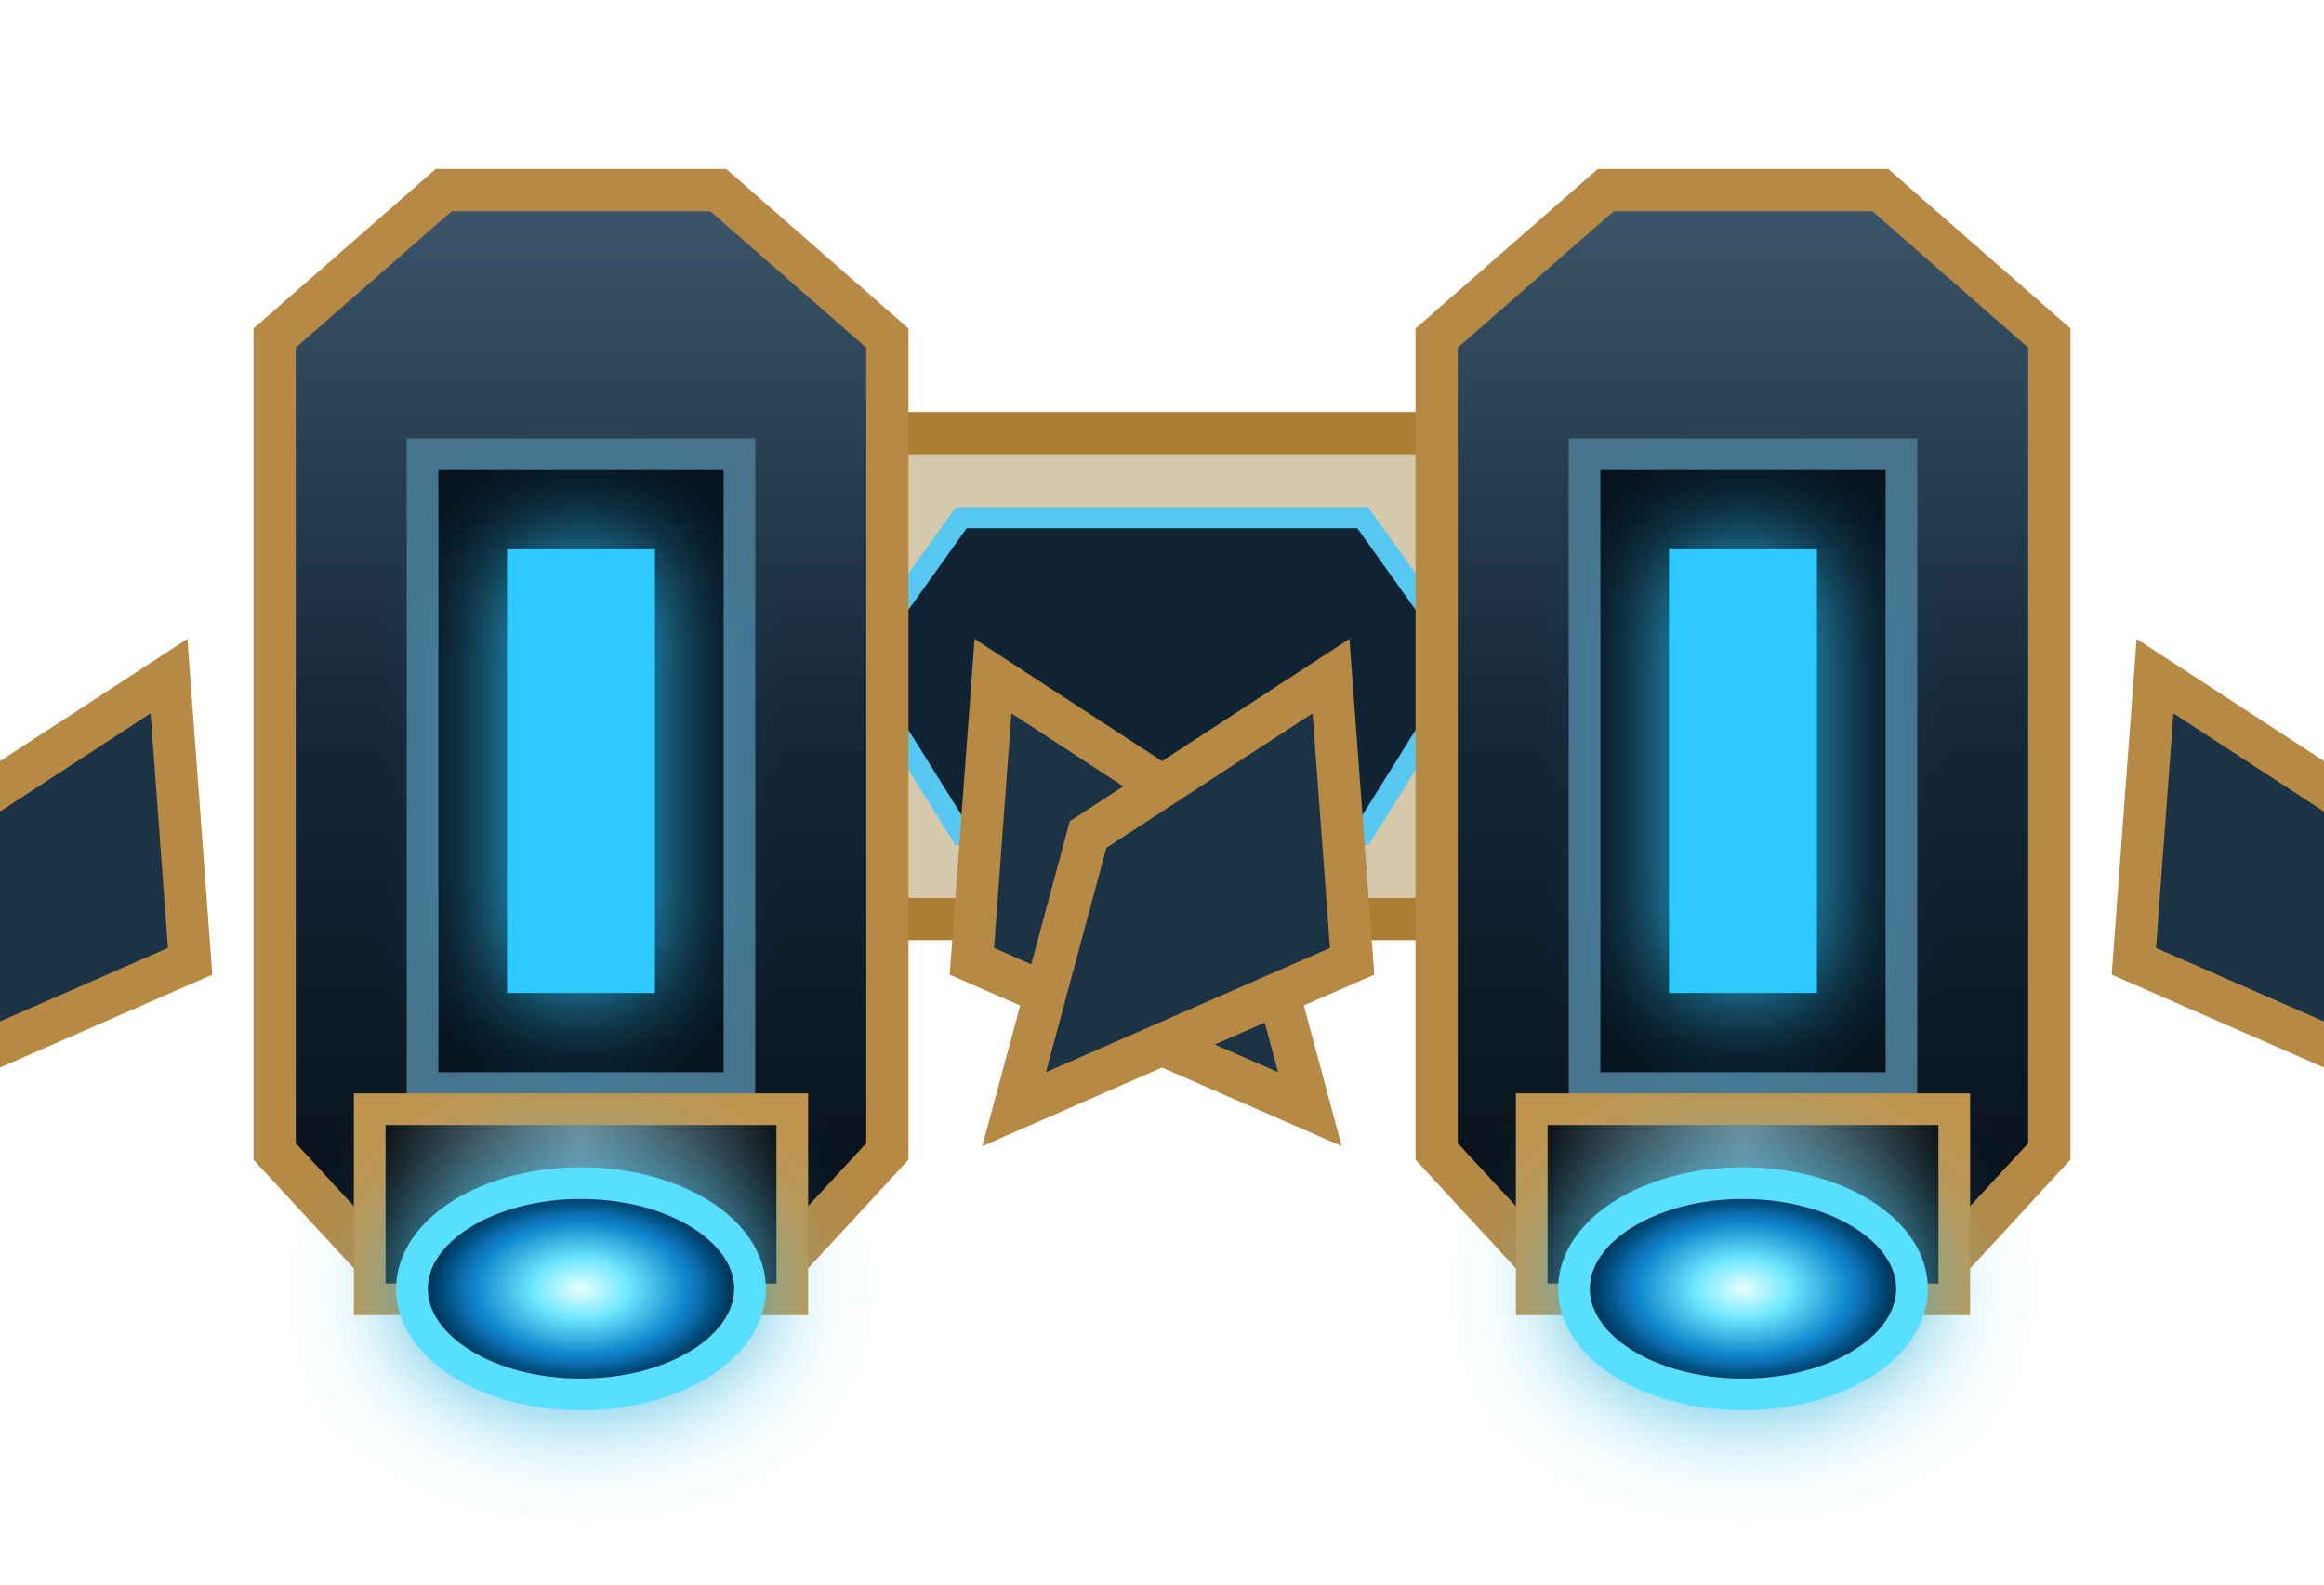
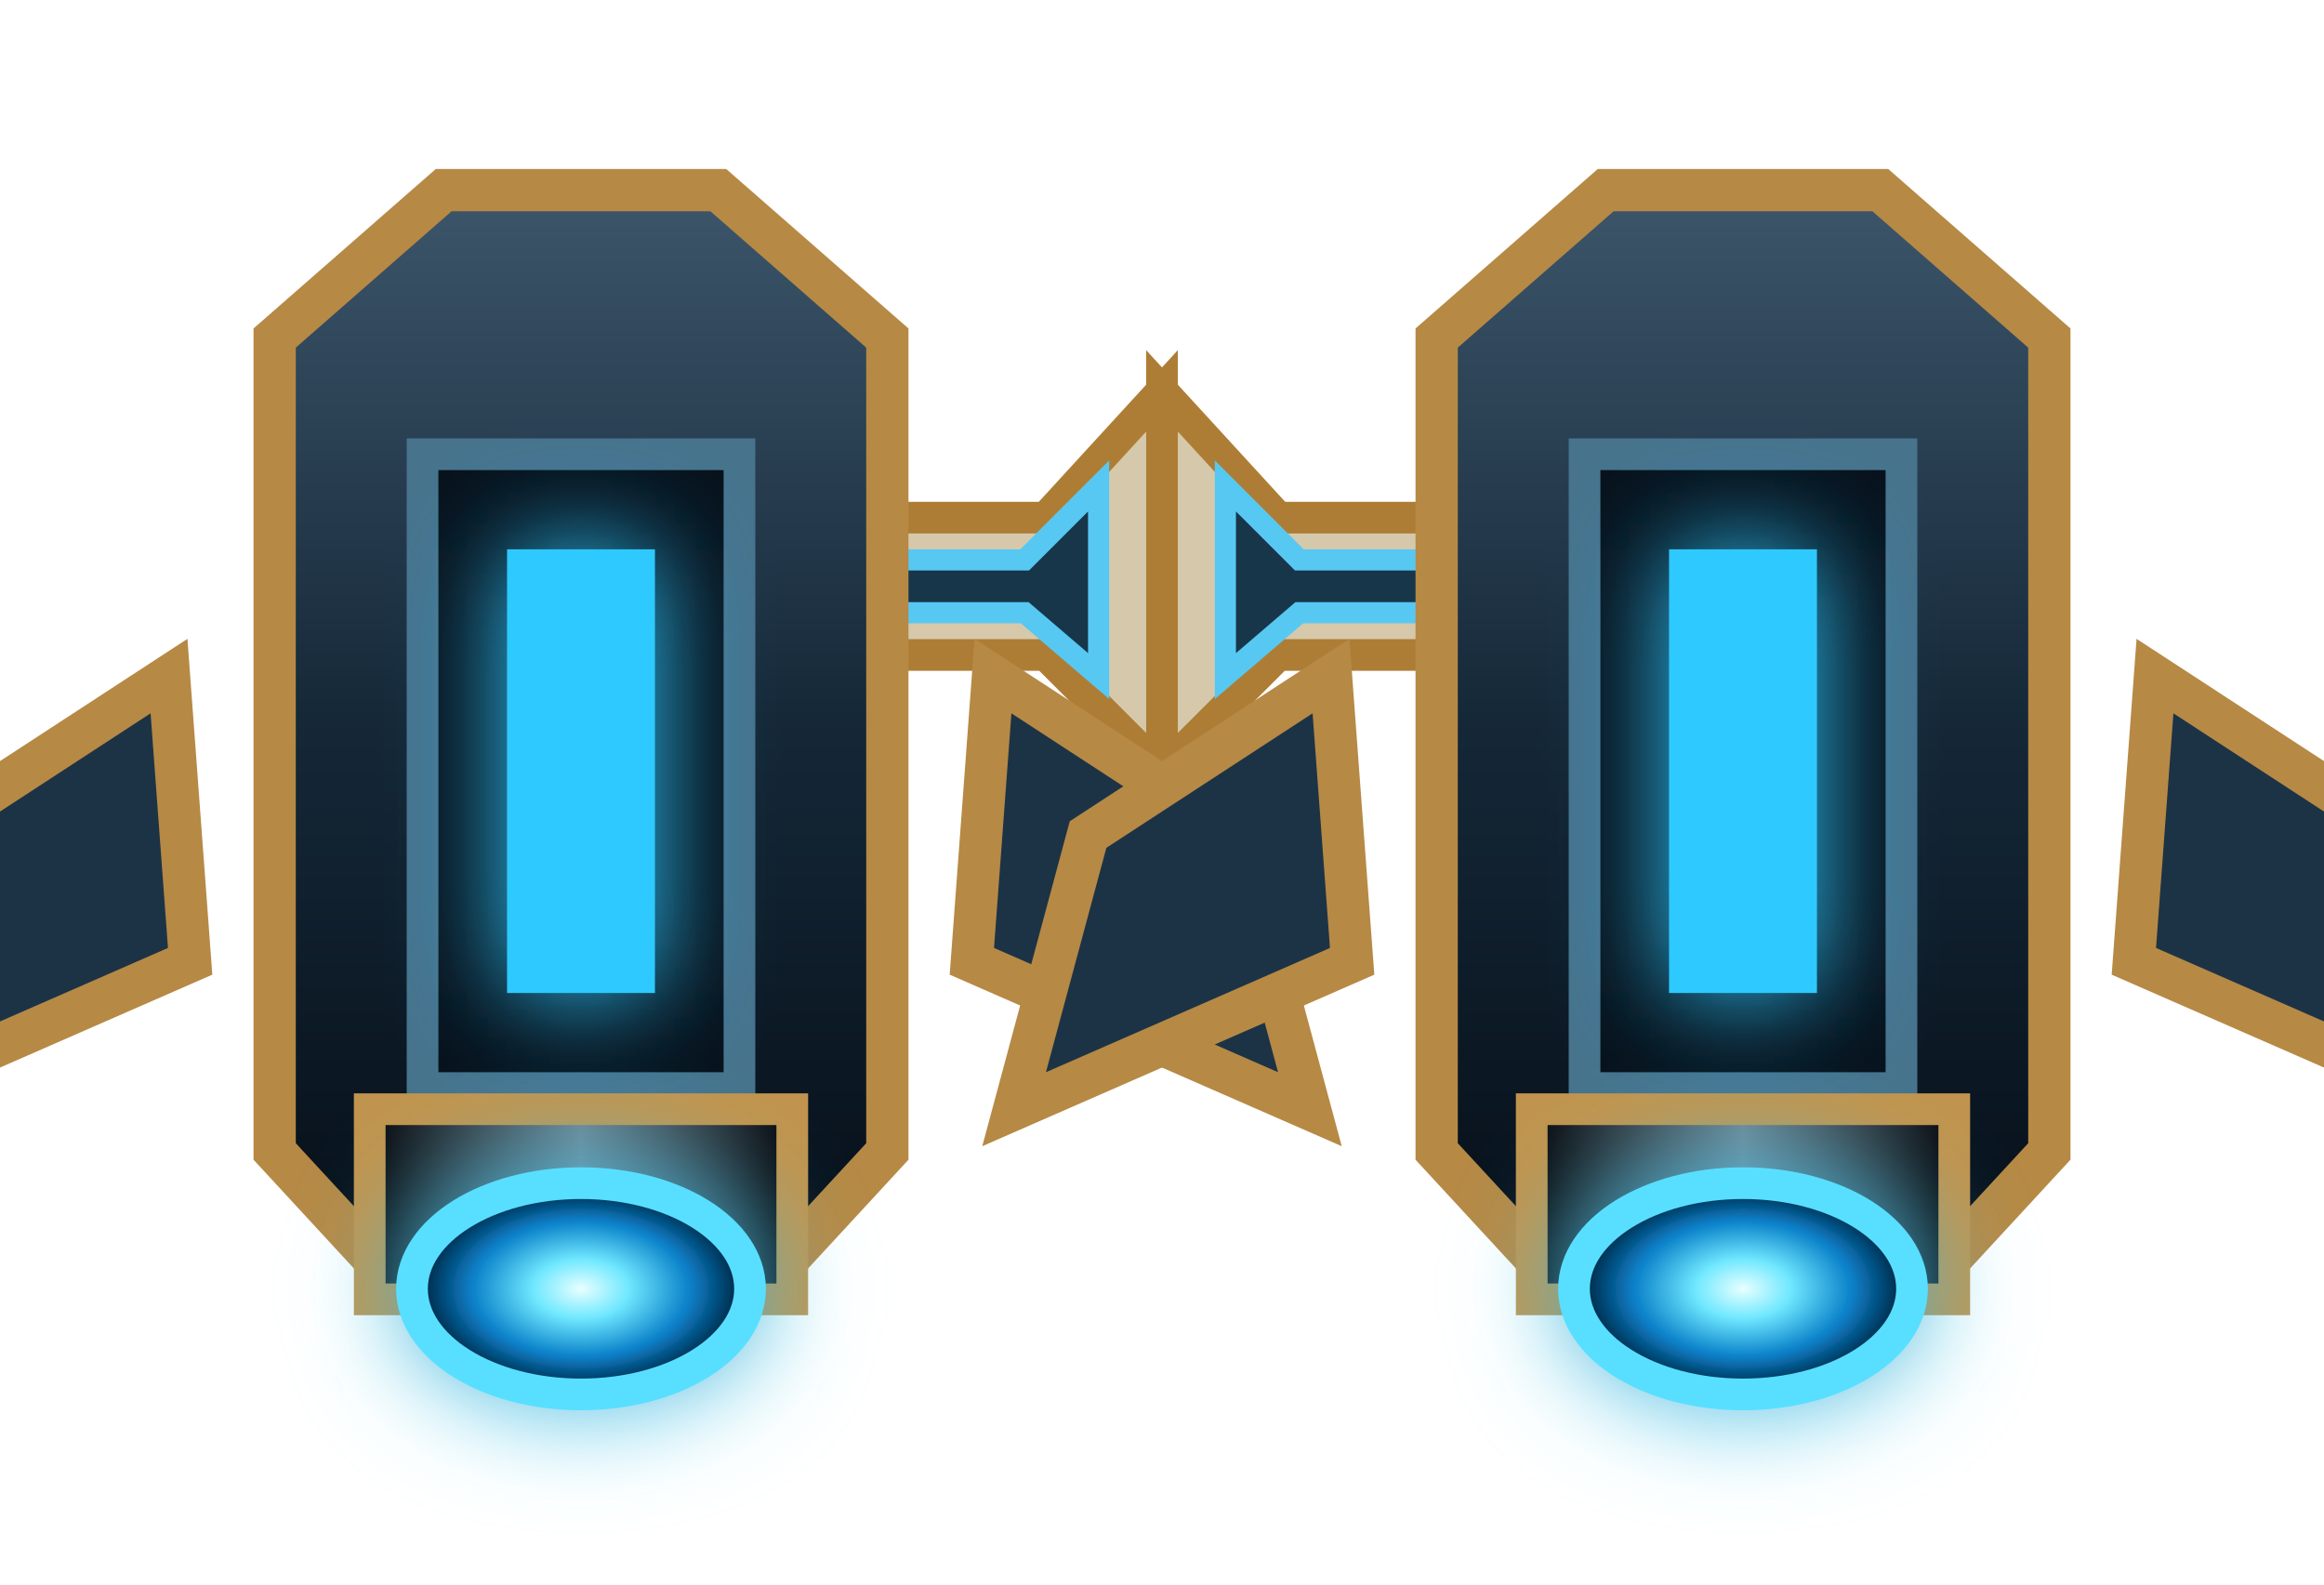
<svg xmlns="http://www.w3.org/2000/svg" viewBox="0 0 220 150" role="img" aria-label="Vector drive module">
  <defs>
    <linearGradient id="hull" x1="0" y1="0" x2="0" y2="1">
      <stop offset="0" stop-color="#3d566b" />
      <stop offset="0.48" stop-color="#152838" />
      <stop offset="1" stop-color="#050d16" />
    </linearGradient>
    <linearGradient id="nozzle" x1="0" y1="0" x2="1" y2="0">
      <stop offset="0" stop-color="#05080c" />
      <stop offset="0.5" stop-color="#71828c" />
      <stop offset="1" stop-color="#05080c" />
    </linearGradient>
    <radialGradient id="exhaust">
      <stop offset="0" stop-color="#e8ffff" />
      <stop offset="0.28" stop-color="#70e8ff" />
      <stop offset="0.65" stop-color="#087fc8" />
      <stop offset="1" stop-color="#031528" />
    </radialGradient>
    <filter id="driveGlow" x="-90%" y="-90%" width="280%" height="280%">
      <feGaussianBlur stdDeviation="5" result="blur" />
      <feMerge>
        <feMergeNode in="blur" />
        <feMergeNode in="SourceGraphic" />
      </feMerge>
    </filter>
  </defs>
-   <path d="M83 41h54l14 22-16 24h-50L69 63z" fill="#d6c9ab" stroke="#ae7d35" stroke-width="4" />
-   <path d="M91 49h38l10 14-10 16H91L81 63z" fill="#102333" stroke="#57c8f2" stroke-width="2" />
+   <path d="M81 49h18l11-12v36L99 62H81zM139 49h-18l-11-12v36l11-11h18z" fill="#d6c9ab" stroke="#ae7d35" stroke-width="3" />
+   <path d="M84 53h13l7-7v18l-7-6H84zM136 53h-13l-7-7v18l7-6h13z" fill="#17364a" stroke="#57c8f2" stroke-width="2" />
  <g transform="translate(55 74)">
    <path d="M-29-42-13-56h26l16 14v77L17 48h-34L-29 35z" fill="url(#hull)" stroke="#b68945" stroke-width="4" />
    <path d="M-39-10-62 5l-7 26 32-14zM39-10 62 5l7 26-32-14z" fill="#1c3346" stroke="#b68945" stroke-width="4" />
    <path d="M-15-31h30v60h-30z" fill="#07111b" stroke="#47738d" stroke-width="3" />
    <path d="M-7-22h14v42H-7z" fill="#2fc9ff" filter="url(#driveGlow)" />
    <path d="M-20 31h40v18h-40z" fill="url(#nozzle)" stroke="#c1944d" stroke-width="3" />
    <ellipse cy="48" rx="16" ry="10" fill="url(#exhaust)" stroke="#58dfff" stroke-width="3" filter="url(#driveGlow)" />
  </g>
  <g transform="translate(165 74)">
    <path d="M-29-42-13-56h26l16 14v77L17 48h-34L-29 35z" fill="url(#hull)" stroke="#b68945" stroke-width="4" />
    <path d="M-39-10-62 5l-7 26 32-14zM39-10 62 5l7 26-32-14z" fill="#1c3346" stroke="#b68945" stroke-width="4" />
    <path d="M-15-31h30v60h-30z" fill="#07111b" stroke="#47738d" stroke-width="3" />
    <path d="M-7-22h14v42H-7z" fill="#2fc9ff" filter="url(#driveGlow)" />
    <path d="M-20 31h40v18h-40z" fill="url(#nozzle)" stroke="#c1944d" stroke-width="3" />
    <ellipse cy="48" rx="16" ry="10" fill="url(#exhaust)" stroke="#58dfff" stroke-width="3" filter="url(#driveGlow)" />
  </g>
</svg>
